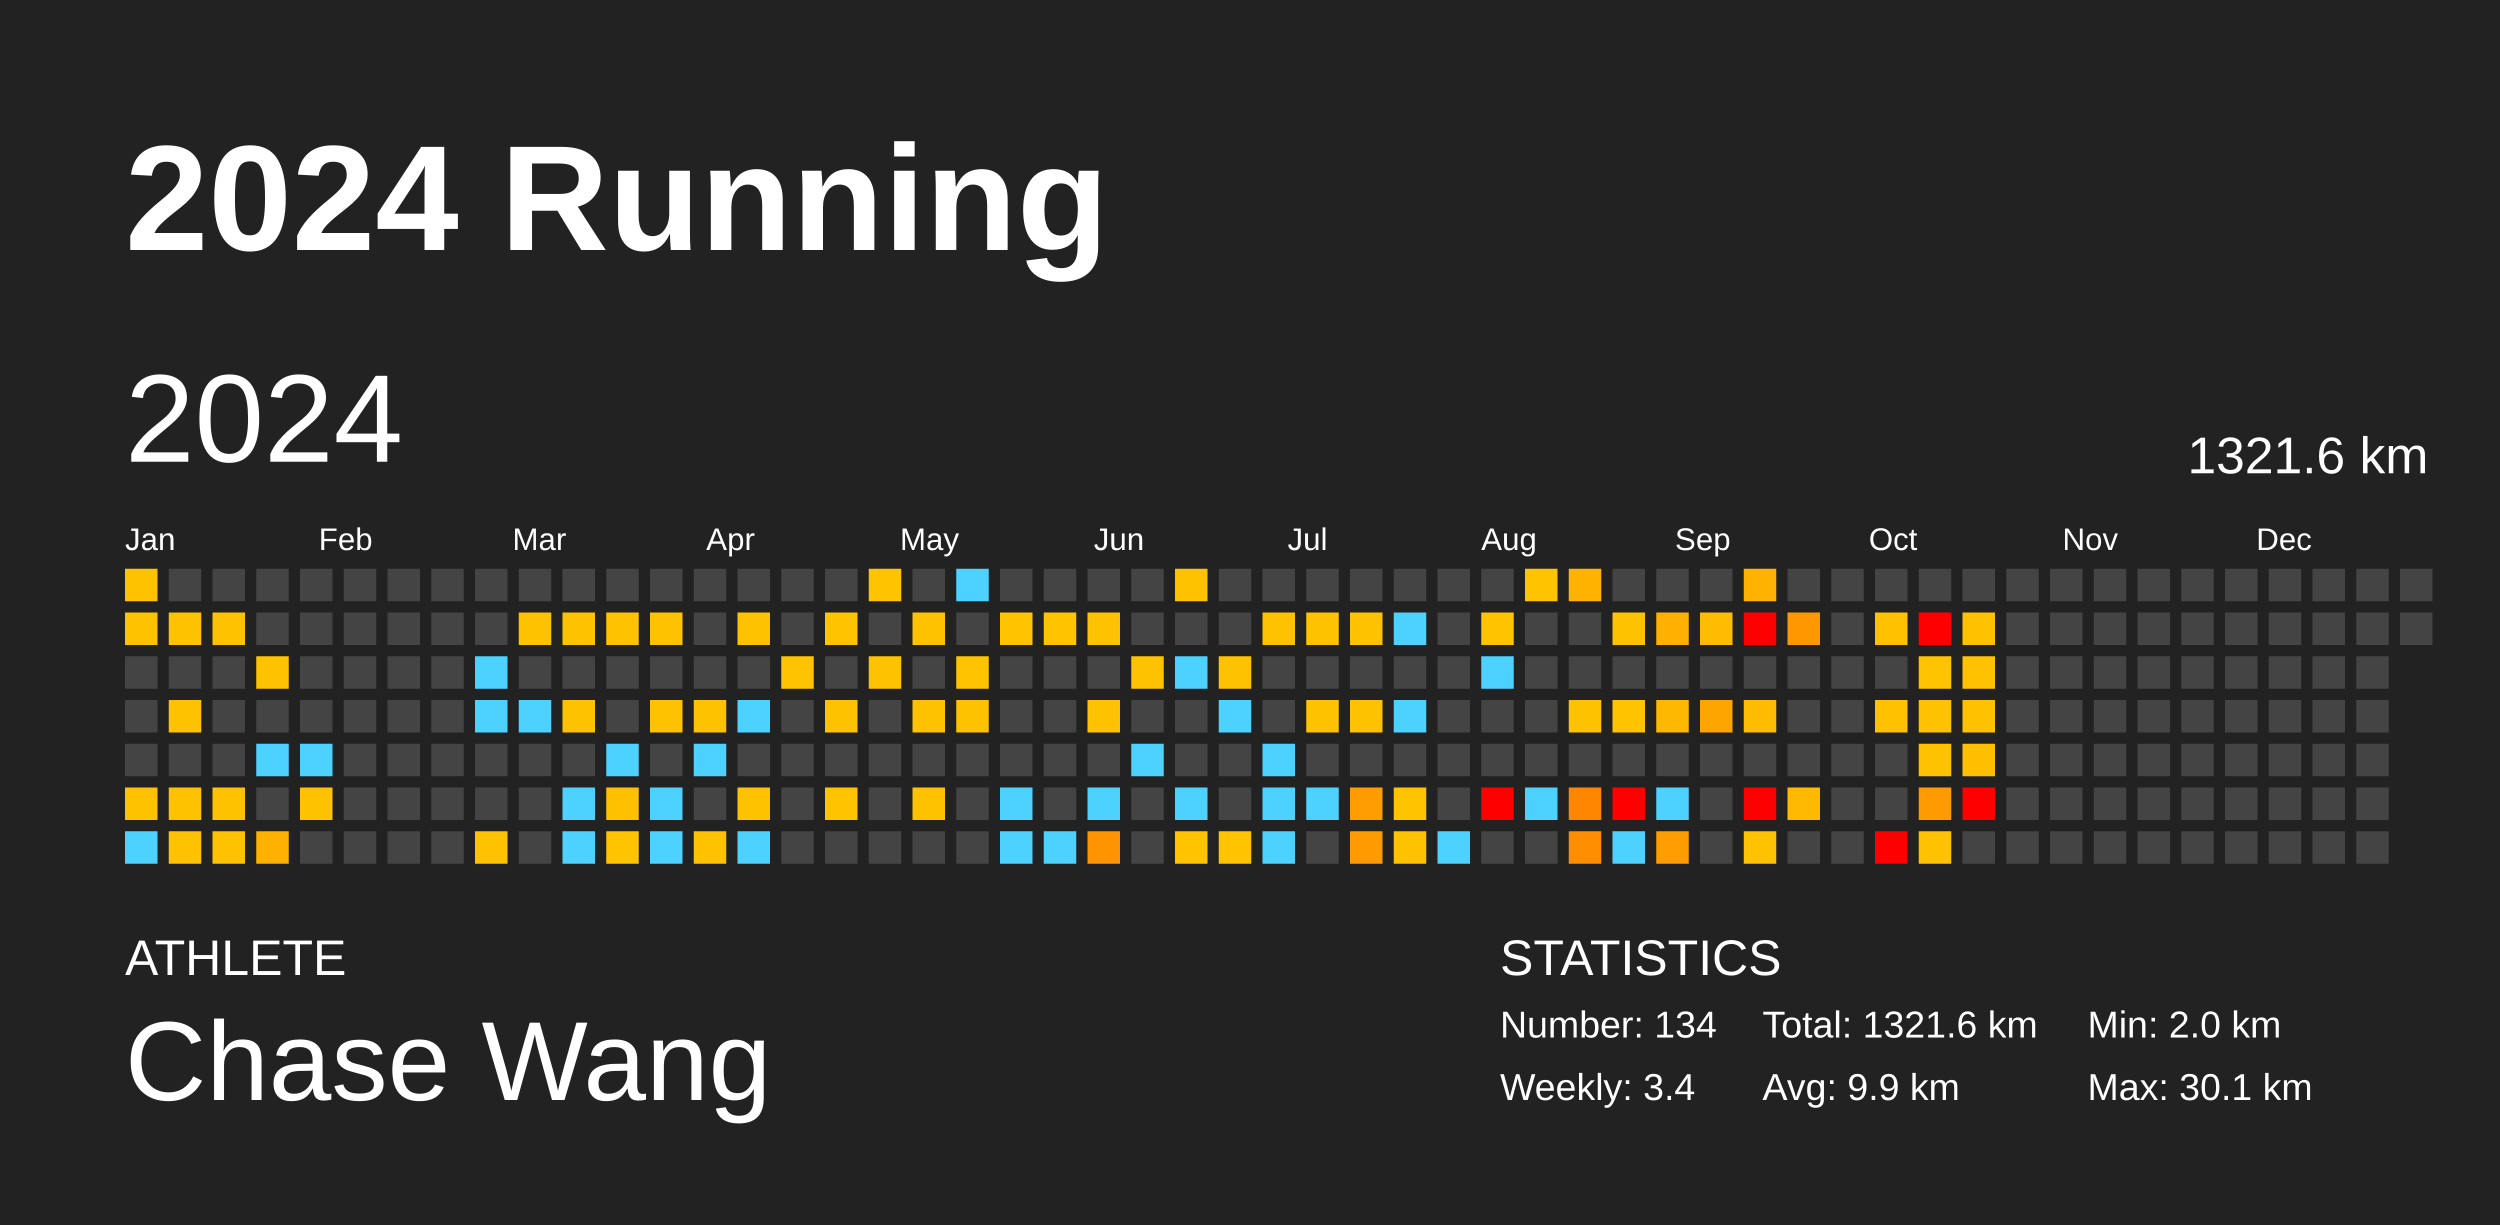
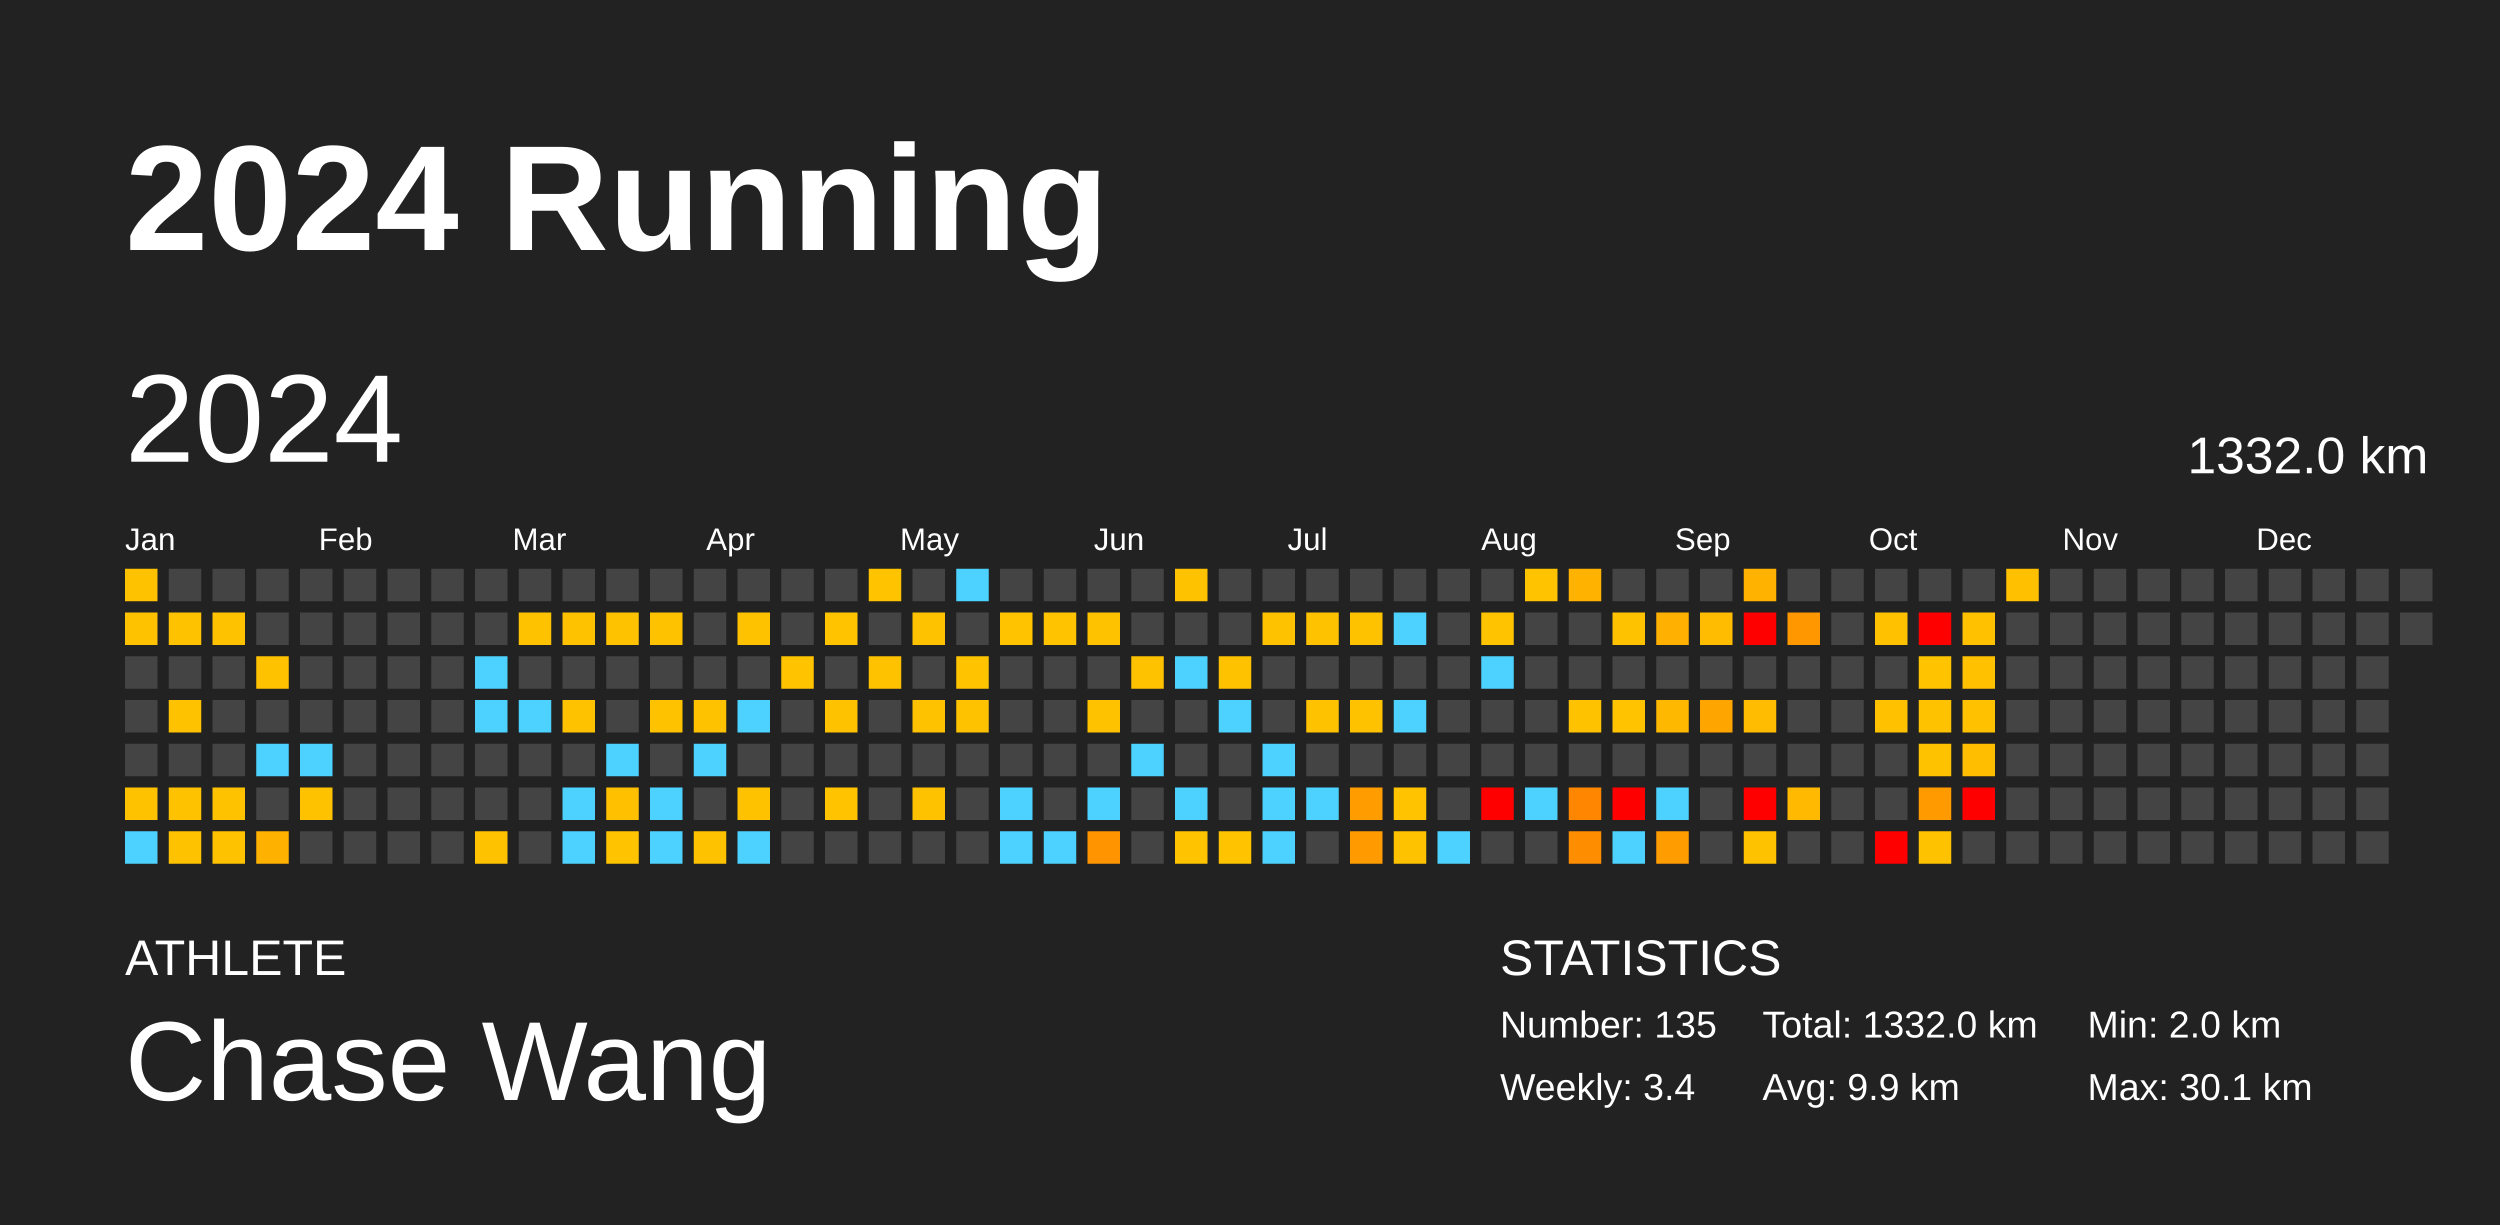
<svg xmlns="http://www.w3.org/2000/svg" baseProfile="full" height="98mm" version="1.1" viewBox="0,0,200,98" width="200mm">
  <defs />
  <rect fill="#222222" height="98" width="200" x="0" y="0" />
  <text fill="#FFFFFF" style="font-size:12px; font-family:Arial; font-weight:bold;" x="10" y="20">2024 Running</text>
  <text fill="#FFFFFF" style="font-size:4px; font-family:Arial" x="10" y="78">ATHLETE</text>
  <text fill="#FFFFFF" style="font-size:9px; font-family:Arial" x="10" y="88">Chase Wang</text>
  <text fill="#FFFFFF" style="font-size:4px; font-family:Arial" x="120" y="78">STATISTICS</text>
-   <text fill="#FFFFFF" style="font-size:3px; font-family:Arial" x="120" y="83">Number: 134</text>
+   <text fill="#FFFFFF" style="font-size:3px; font-family:Arial" x="120" y="83">Number: 135</text>
  <text fill="#FFFFFF" style="font-size:3px; font-family:Arial" x="120" y="88">Weekly: 3.4</text>
-   <text fill="#FFFFFF" style="font-size:3px; font-family:Arial" x="141" y="83">Total: 1321.6 km</text>
+   <text fill="#FFFFFF" style="font-size:3px; font-family:Arial" x="141" y="83">Total: 1332.0 km</text>
  <text fill="#FFFFFF" style="font-size:3px; font-family:Arial" x="141" y="88">Avg: 9.9 km</text>
  <text fill="#FFFFFF" style="font-size:3px; font-family:Arial" x="167" y="83">Min: 2.0 km</text>
  <text fill="#FFFFFF" style="font-size:3px; font-family:Arial" x="167" y="88">Max: 30.1 km</text>
  <text dominant-baseline="hanging" fill="#FFFFFF" style="font-size:10.0px; font-family:Arial;" x="10" y="30">2024</text>
-   <text dominant-baseline="hanging" fill="#FFFFFF" style="font-size:4.125px; font-family:Arial;" x="175" y="35">1321.6 km</text>
+   <text dominant-baseline="hanging" fill="#FFFFFF" style="font-size:4.125px; font-family:Arial;" x="175" y="35">1332.0 km</text>
  <text fill="#FFFFFF" style="font-size:2.5px; font-family:Arial" x="10.0" y="44">Jan</text>
  <text fill="#FFFFFF" style="font-size:2.5px; font-family:Arial" x="25.5" y="44">Feb</text>
  <text fill="#FFFFFF" style="font-size:2.5px; font-family:Arial" x="41.0" y="44">Mar</text>
  <text fill="#FFFFFF" style="font-size:2.5px; font-family:Arial" x="56.5" y="44">Apr</text>
  <text fill="#FFFFFF" style="font-size:2.5px; font-family:Arial" x="72.0" y="44">May</text>
  <text fill="#FFFFFF" style="font-size:2.5px; font-family:Arial" x="87.5" y="44">Jun</text>
  <text fill="#FFFFFF" style="font-size:2.5px; font-family:Arial" x="103.0" y="44">Jul</text>
  <text fill="#FFFFFF" style="font-size:2.5px; font-family:Arial" x="118.5" y="44">Aug</text>
  <text fill="#FFFFFF" style="font-size:2.5px; font-family:Arial" x="134.0" y="44">Sep</text>
  <text fill="#FFFFFF" style="font-size:2.5px; font-family:Arial" x="149.5" y="44">Oct</text>
  <text fill="#FFFFFF" style="font-size:2.5px; font-family:Arial" x="165.0" y="44">Nov</text>
  <text fill="#FFFFFF" style="font-size:2.5px; font-family:Arial" x="180.5" y="44">Dec</text>
  <rect fill="#ffc200" height="2.6" width="2.6" x="10.0" y="45.5" />
  <rect fill="#ffc200" height="2.6" width="2.6" x="10.0" y="49.0" />
  <rect fill="#444444" height="2.6" width="2.6" x="10.0" y="52.5" />
  <rect fill="#444444" height="2.6" width="2.6" x="10.0" y="56.0" />
  <rect fill="#444444" height="2.6" width="2.6" x="10.0" y="59.5" />
  <rect fill="#ffc200" height="2.6" width="2.6" x="10.0" y="63.0" />
  <rect fill="#4dd2ff" height="2.6" width="2.6" x="10.0" y="66.5" />
  <rect fill="#444444" height="2.6" width="2.6" x="13.5" y="45.5" />
  <rect fill="#ffc200" height="2.6" width="2.6" x="13.5" y="49.0" />
  <rect fill="#444444" height="2.6" width="2.6" x="13.5" y="52.5" />
  <rect fill="#ffc200" height="2.6" width="2.6" x="13.5" y="56.0" />
  <rect fill="#444444" height="2.6" width="2.6" x="13.5" y="59.5" />
  <rect fill="#ffc200" height="2.6" width="2.6" x="13.5" y="63.0" />
  <rect fill="#ffc200" height="2.6" width="2.6" x="13.5" y="66.5" />
  <rect fill="#444444" height="2.6" width="2.6" x="17.0" y="45.5" />
  <rect fill="#ffc200" height="2.6" width="2.6" x="17.0" y="49.0" />
  <rect fill="#444444" height="2.6" width="2.6" x="17.0" y="52.5" />
  <rect fill="#444444" height="2.6" width="2.6" x="17.0" y="56.0" />
  <rect fill="#444444" height="2.6" width="2.6" x="17.0" y="59.5" />
  <rect fill="#ffc200" height="2.6" width="2.6" x="17.0" y="63.0" />
  <rect fill="#ffc200" height="2.6" width="2.6" x="17.0" y="66.5" />
  <rect fill="#444444" height="2.6" width="2.6" x="20.5" y="45.5" />
  <rect fill="#444444" height="2.6" width="2.6" x="20.5" y="49.0" />
  <rect fill="#ffc200" height="2.6" width="2.6" x="20.5" y="52.5" />
  <rect fill="#444444" height="2.6" width="2.6" x="20.5" y="56.0" />
  <rect fill="#4dd2ff" height="2.6" width="2.6" x="20.5" y="59.5" />
  <rect fill="#444444" height="2.6" width="2.6" x="20.5" y="63.0" />
  <rect fill="#ffb100" height="2.6" width="2.6" x="20.5" y="66.5" />
  <rect fill="#444444" height="2.6" width="2.6" x="24.0" y="45.5" />
  <rect fill="#444444" height="2.6" width="2.6" x="24.0" y="49.0" />
  <rect fill="#444444" height="2.6" width="2.6" x="24.0" y="52.5" />
  <rect fill="#444444" height="2.6" width="2.6" x="24.0" y="56.0" />
  <rect fill="#4dd2ff" height="2.6" width="2.6" x="24.0" y="59.5" />
  <rect fill="#ffc200" height="2.6" width="2.6" x="24.0" y="63.0" />
  <rect fill="#444444" height="2.6" width="2.6" x="24.0" y="66.5" />
  <rect fill="#444444" height="2.6" width="2.6" x="27.5" y="45.5" />
  <rect fill="#444444" height="2.6" width="2.6" x="27.5" y="49.0" />
  <rect fill="#444444" height="2.6" width="2.6" x="27.5" y="52.5" />
  <rect fill="#444444" height="2.6" width="2.6" x="27.5" y="56.0" />
  <rect fill="#444444" height="2.6" width="2.6" x="27.5" y="59.5" />
  <rect fill="#444444" height="2.6" width="2.6" x="27.5" y="63.0" />
  <rect fill="#444444" height="2.6" width="2.6" x="27.5" y="66.5" />
  <rect fill="#444444" height="2.6" width="2.6" x="31.0" y="45.5" />
  <rect fill="#444444" height="2.6" width="2.6" x="31.0" y="49.0" />
  <rect fill="#444444" height="2.6" width="2.6" x="31.0" y="52.5" />
  <rect fill="#444444" height="2.6" width="2.6" x="31.0" y="56.0" />
  <rect fill="#444444" height="2.6" width="2.6" x="31.0" y="59.5" />
  <rect fill="#444444" height="2.6" width="2.6" x="31.0" y="63.0" />
  <rect fill="#444444" height="2.6" width="2.6" x="31.0" y="66.5" />
  <rect fill="#444444" height="2.6" width="2.6" x="34.5" y="45.5" />
  <rect fill="#444444" height="2.6" width="2.6" x="34.5" y="49.0" />
  <rect fill="#444444" height="2.6" width="2.6" x="34.5" y="52.5" />
  <rect fill="#444444" height="2.6" width="2.6" x="34.5" y="56.0" />
  <rect fill="#444444" height="2.6" width="2.6" x="34.5" y="59.5" />
  <rect fill="#444444" height="2.6" width="2.6" x="34.5" y="63.0" />
  <rect fill="#444444" height="2.6" width="2.6" x="34.5" y="66.5" />
  <rect fill="#444444" height="2.6" width="2.6" x="38.0" y="45.5" />
  <rect fill="#444444" height="2.6" width="2.6" x="38.0" y="49.0" />
  <rect fill="#4dd2ff" height="2.6" width="2.6" x="38.0" y="52.5" />
  <rect fill="#4dd2ff" height="2.6" width="2.6" x="38.0" y="56.0" />
  <rect fill="#444444" height="2.6" width="2.6" x="38.0" y="59.5" />
  <rect fill="#444444" height="2.6" width="2.6" x="38.0" y="63.0" />
  <rect fill="#ffc200" height="2.6" width="2.6" x="38.0" y="66.5" />
  <rect fill="#444444" height="2.6" width="2.6" x="41.5" y="45.5" />
  <rect fill="#ffc200" height="2.6" width="2.6" x="41.5" y="49.0" />
  <rect fill="#444444" height="2.6" width="2.6" x="41.5" y="52.5" />
  <rect fill="#4dd2ff" height="2.6" width="2.6" x="41.5" y="56.0" />
  <rect fill="#444444" height="2.6" width="2.6" x="41.5" y="59.5" />
  <rect fill="#444444" height="2.6" width="2.6" x="41.5" y="63.0" />
  <rect fill="#444444" height="2.6" width="2.6" x="41.5" y="66.5" />
  <rect fill="#444444" height="2.6" width="2.6" x="45.0" y="45.5" />
  <rect fill="#ffc200" height="2.6" width="2.6" x="45.0" y="49.0" />
  <rect fill="#444444" height="2.6" width="2.6" x="45.0" y="52.5" />
  <rect fill="#ffc200" height="2.6" width="2.6" x="45.0" y="56.0" />
  <rect fill="#444444" height="2.6" width="2.6" x="45.0" y="59.5" />
  <rect fill="#4dd2ff" height="2.6" width="2.6" x="45.0" y="63.0" />
  <rect fill="#4dd2ff" height="2.6" width="2.6" x="45.0" y="66.5" />
  <rect fill="#444444" height="2.6" width="2.6" x="48.5" y="45.5" />
  <rect fill="#ffc200" height="2.6" width="2.6" x="48.5" y="49.0" />
  <rect fill="#444444" height="2.6" width="2.6" x="48.5" y="52.5" />
  <rect fill="#444444" height="2.6" width="2.6" x="48.5" y="56.0" />
  <rect fill="#4dd2ff" height="2.6" width="2.6" x="48.5" y="59.5" />
  <rect fill="#ffc000" height="2.6" width="2.6" x="48.5" y="63.0" />
  <rect fill="#ffc300" height="2.6" width="2.6" x="48.5" y="66.5" />
  <rect fill="#444444" height="2.6" width="2.6" x="52.0" y="45.5" />
  <rect fill="#ffc200" height="2.6" width="2.6" x="52.0" y="49.0" />
  <rect fill="#444444" height="2.6" width="2.6" x="52.0" y="52.5" />
  <rect fill="#ffc200" height="2.6" width="2.6" x="52.0" y="56.0" />
  <rect fill="#444444" height="2.6" width="2.6" x="52.0" y="59.5" />
  <rect fill="#4dd2ff" height="2.6" width="2.6" x="52.0" y="63.0" />
  <rect fill="#4dd2ff" height="2.6" width="2.6" x="52.0" y="66.5" />
  <rect fill="#444444" height="2.6" width="2.6" x="55.5" y="45.5" />
  <rect fill="#444444" height="2.6" width="2.6" x="55.5" y="49.0" />
  <rect fill="#444444" height="2.6" width="2.6" x="55.5" y="52.5" />
  <rect fill="#ffc200" height="2.6" width="2.6" x="55.5" y="56.0" />
  <rect fill="#4dd2ff" height="2.6" width="2.6" x="55.5" y="59.5" />
  <rect fill="#444444" height="2.6" width="2.6" x="55.5" y="63.0" />
  <rect fill="#ffc200" height="2.6" width="2.6" x="55.5" y="66.5" />
  <rect fill="#444444" height="2.6" width="2.6" x="59.0" y="45.5" />
  <rect fill="#ffc200" height="2.6" width="2.6" x="59.0" y="49.0" />
  <rect fill="#444444" height="2.6" width="2.6" x="59.0" y="52.5" />
  <rect fill="#4dd2ff" height="2.6" width="2.6" x="59.0" y="56.0" />
  <rect fill="#444444" height="2.6" width="2.6" x="59.0" y="59.5" />
  <rect fill="#ffc200" height="2.6" width="2.6" x="59.0" y="63.0" />
  <rect fill="#4dd2ff" height="2.6" width="2.6" x="59.0" y="66.5" />
  <rect fill="#444444" height="2.6" width="2.6" x="62.5" y="45.5" />
  <rect fill="#444444" height="2.6" width="2.6" x="62.5" y="49.0" />
  <rect fill="#ffc300" height="2.6" width="2.6" x="62.5" y="52.5" />
  <rect fill="#444444" height="2.6" width="2.6" x="62.5" y="56.0" />
  <rect fill="#444444" height="2.6" width="2.6" x="62.5" y="59.5" />
  <rect fill="#444444" height="2.6" width="2.6" x="62.5" y="63.0" />
  <rect fill="#444444" height="2.6" width="2.6" x="62.5" y="66.5" />
  <rect fill="#444444" height="2.6" width="2.6" x="66.0" y="45.5" />
  <rect fill="#ffc300" height="2.6" width="2.6" x="66.0" y="49.0" />
  <rect fill="#444444" height="2.6" width="2.6" x="66.0" y="52.5" />
  <rect fill="#ffc200" height="2.6" width="2.6" x="66.0" y="56.0" />
  <rect fill="#444444" height="2.6" width="2.6" x="66.0" y="59.5" />
  <rect fill="#ffc300" height="2.6" width="2.6" x="66.0" y="63.0" />
  <rect fill="#444444" height="2.6" width="2.6" x="66.0" y="66.5" />
  <rect fill="#ffc300" height="2.6" width="2.6" x="69.5" y="45.5" />
  <rect fill="#444444" height="2.6" width="2.6" x="69.5" y="49.0" />
  <rect fill="#ffc200" height="2.6" width="2.6" x="69.5" y="52.5" />
  <rect fill="#444444" height="2.6" width="2.6" x="69.5" y="56.0" />
  <rect fill="#444444" height="2.6" width="2.6" x="69.5" y="59.5" />
  <rect fill="#444444" height="2.6" width="2.6" x="69.5" y="63.0" />
  <rect fill="#444444" height="2.6" width="2.6" x="69.5" y="66.5" />
  <rect fill="#444444" height="2.6" width="2.6" x="73.0" y="45.5" />
  <rect fill="#ffc200" height="2.6" width="2.6" x="73.0" y="49.0" />
  <rect fill="#444444" height="2.6" width="2.6" x="73.0" y="52.5" />
  <rect fill="#ffc200" height="2.6" width="2.6" x="73.0" y="56.0" />
  <rect fill="#444444" height="2.6" width="2.6" x="73.0" y="59.5" />
  <rect fill="#ffc200" height="2.6" width="2.6" x="73.0" y="63.0" />
  <rect fill="#444444" height="2.6" width="2.6" x="73.0" y="66.5" />
  <rect fill="#4dd2ff" height="2.6" width="2.6" x="76.5" y="45.5" />
  <rect fill="#444444" height="2.6" width="2.6" x="76.5" y="49.0" />
  <rect fill="#ffc300" height="2.6" width="2.6" x="76.5" y="52.5" />
  <rect fill="#ffc200" height="2.6" width="2.6" x="76.5" y="56.0" />
  <rect fill="#444444" height="2.6" width="2.6" x="76.5" y="59.5" />
  <rect fill="#444444" height="2.6" width="2.6" x="76.5" y="63.0" />
  <rect fill="#444444" height="2.6" width="2.6" x="76.5" y="66.5" />
  <rect fill="#444444" height="2.6" width="2.6" x="80.0" y="45.5" />
  <rect fill="#ffc300" height="2.6" width="2.6" x="80.0" y="49.0" />
  <rect fill="#444444" height="2.6" width="2.6" x="80.0" y="52.5" />
  <rect fill="#444444" height="2.6" width="2.6" x="80.0" y="56.0" />
  <rect fill="#444444" height="2.6" width="2.6" x="80.0" y="59.5" />
  <rect fill="#4dd2ff" height="2.6" width="2.6" x="80.0" y="63.0" />
  <rect fill="#4dd2ff" height="2.6" width="2.6" x="80.0" y="66.5" />
  <rect fill="#444444" height="2.6" width="2.6" x="83.5" y="45.5" />
  <rect fill="#ffc300" height="2.6" width="2.6" x="83.5" y="49.0" />
  <rect fill="#444444" height="2.6" width="2.6" x="83.5" y="52.5" />
  <rect fill="#444444" height="2.6" width="2.6" x="83.5" y="56.0" />
  <rect fill="#444444" height="2.6" width="2.6" x="83.5" y="59.5" />
  <rect fill="#444444" height="2.6" width="2.6" x="83.5" y="63.0" />
  <rect fill="#4dd2ff" height="2.6" width="2.6" x="83.5" y="66.5" />
  <rect fill="#444444" height="2.6" width="2.6" x="87.0" y="45.5" />
  <rect fill="#ffc200" height="2.6" width="2.6" x="87.0" y="49.0" />
  <rect fill="#444444" height="2.6" width="2.6" x="87.0" y="52.5" />
  <rect fill="#ffc200" height="2.6" width="2.6" x="87.0" y="56.0" />
  <rect fill="#444444" height="2.6" width="2.6" x="87.0" y="59.5" />
  <rect fill="#4dd2ff" height="2.6" width="2.6" x="87.0" y="63.0" />
  <rect fill="#ff9400" height="2.6" width="2.6" x="87.0" y="66.5" />
  <rect fill="#444444" height="2.6" width="2.6" x="90.5" y="45.5" />
  <rect fill="#444444" height="2.6" width="2.6" x="90.5" y="49.0" />
  <rect fill="#ffc200" height="2.6" width="2.6" x="90.5" y="52.5" />
  <rect fill="#444444" height="2.6" width="2.6" x="90.5" y="56.0" />
  <rect fill="#4dd2ff" height="2.6" width="2.6" x="90.5" y="59.5" />
  <rect fill="#444444" height="2.6" width="2.6" x="90.5" y="63.0" />
  <rect fill="#444444" height="2.6" width="2.6" x="90.5" y="66.5" />
  <rect fill="#ffc200" height="2.6" width="2.6" x="94.0" y="45.5" />
  <rect fill="#444444" height="2.6" width="2.6" x="94.0" y="49.0" />
  <rect fill="#4dd2ff" height="2.6" width="2.6" x="94.0" y="52.5" />
  <rect fill="#444444" height="2.6" width="2.6" x="94.0" y="56.0" />
  <rect fill="#444444" height="2.6" width="2.6" x="94.0" y="59.5" />
  <rect fill="#4dd2ff" height="2.6" width="2.6" x="94.0" y="63.0" />
  <rect fill="#ffc300" height="2.6" width="2.6" x="94.0" y="66.5" />
  <rect fill="#444444" height="2.6" width="2.6" x="97.5" y="45.5" />
  <rect fill="#444444" height="2.6" width="2.6" x="97.5" y="49.0" />
  <rect fill="#ffc200" height="2.6" width="2.6" x="97.5" y="52.5" />
  <rect fill="#4dd2ff" height="2.6" width="2.6" x="97.5" y="56.0" />
  <rect fill="#444444" height="2.6" width="2.6" x="97.5" y="59.5" />
  <rect fill="#444444" height="2.6" width="2.6" x="97.5" y="63.0" />
  <rect fill="#ffc300" height="2.6" width="2.6" x="97.5" y="66.5" />
  <rect fill="#444444" height="2.6" width="2.6" x="101.0" y="45.5" />
  <rect fill="#ffc200" height="2.6" width="2.6" x="101.0" y="49.0" />
  <rect fill="#444444" height="2.6" width="2.6" x="101.0" y="52.5" />
  <rect fill="#444444" height="2.6" width="2.6" x="101.0" y="56.0" />
  <rect fill="#4dd2ff" height="2.6" width="2.6" x="101.0" y="59.5" />
  <rect fill="#4dd2ff" height="2.6" width="2.6" x="101.0" y="63.0" />
  <rect fill="#4dd2ff" height="2.6" width="2.6" x="101.0" y="66.5" />
  <rect fill="#444444" height="2.6" width="2.6" x="104.5" y="45.5" />
  <rect fill="#ffc200" height="2.6" width="2.6" x="104.5" y="49.0" />
  <rect fill="#444444" height="2.6" width="2.6" x="104.5" y="52.5" />
  <rect fill="#ffc200" height="2.6" width="2.6" x="104.5" y="56.0" />
  <rect fill="#444444" height="2.6" width="2.6" x="104.5" y="59.5" />
  <rect fill="#4dd2ff" height="2.6" width="2.6" x="104.5" y="63.0" />
  <rect fill="#444444" height="2.6" width="2.6" x="104.5" y="66.5" />
  <rect fill="#444444" height="2.6" width="2.6" x="108.0" y="45.5" />
  <rect fill="#ffc200" height="2.6" width="2.6" x="108.0" y="49.0" />
  <rect fill="#444444" height="2.6" width="2.6" x="108.0" y="52.5" />
  <rect fill="#ffc200" height="2.6" width="2.6" x="108.0" y="56.0" />
  <rect fill="#444444" height="2.6" width="2.6" x="108.0" y="59.5" />
  <rect fill="#ff9c00" height="2.6" width="2.6" x="108.0" y="63.0" />
  <rect fill="#ff9b00" height="2.6" width="2.6" x="108.0" y="66.5" />
  <rect fill="#444444" height="2.6" width="2.6" x="111.5" y="45.5" />
  <rect fill="#4dd2ff" height="2.6" width="2.6" x="111.5" y="49.0" />
  <rect fill="#444444" height="2.6" width="2.6" x="111.5" y="52.5" />
  <rect fill="#4dd2ff" height="2.6" width="2.6" x="111.5" y="56.0" />
  <rect fill="#444444" height="2.6" width="2.6" x="111.5" y="59.5" />
  <rect fill="#ffc300" height="2.6" width="2.6" x="111.5" y="63.0" />
  <rect fill="#ffc200" height="2.6" width="2.6" x="111.5" y="66.5" />
  <rect fill="#444444" height="2.6" width="2.6" x="115.0" y="45.5" />
  <rect fill="#444444" height="2.6" width="2.6" x="115.0" y="49.0" />
  <rect fill="#444444" height="2.6" width="2.6" x="115.0" y="52.5" />
  <rect fill="#444444" height="2.6" width="2.6" x="115.0" y="56.0" />
  <rect fill="#444444" height="2.6" width="2.6" x="115.0" y="59.5" />
  <rect fill="#444444" height="2.6" width="2.6" x="115.0" y="63.0" />
  <rect fill="#4dd2ff" height="2.6" width="2.6" x="115.0" y="66.5" />
  <rect fill="#444444" height="2.6" width="2.6" x="118.5" y="45.5" />
  <rect fill="#ffc300" height="2.6" width="2.6" x="118.5" y="49.0" />
  <rect fill="#4dd2ff" height="2.6" width="2.6" x="118.5" y="52.5" />
  <rect fill="#444444" height="2.6" width="2.6" x="118.5" y="56.0" />
  <rect fill="#444444" height="2.6" width="2.6" x="118.5" y="59.5" />
  <rect fill="red" height="2.6" width="2.6" x="118.5" y="63.0" />
  <rect fill="#444444" height="2.6" width="2.6" x="118.5" y="66.5" />
  <rect fill="#ffc300" height="2.6" width="2.6" x="122.0" y="45.5" />
  <rect fill="#444444" height="2.6" width="2.6" x="122.0" y="49.0" />
  <rect fill="#444444" height="2.6" width="2.6" x="122.0" y="52.5" />
  <rect fill="#444444" height="2.6" width="2.6" x="122.0" y="56.0" />
  <rect fill="#444444" height="2.6" width="2.6" x="122.0" y="59.5" />
  <rect fill="#4dd2ff" height="2.6" width="2.6" x="122.0" y="63.0" />
  <rect fill="#444444" height="2.6" width="2.6" x="122.0" y="66.5" />
  <rect fill="#ffb300" height="2.6" width="2.6" x="125.5" y="45.5" />
  <rect fill="#444444" height="2.6" width="2.6" x="125.5" y="49.0" />
  <rect fill="#444444" height="2.6" width="2.6" x="125.5" y="52.5" />
  <rect fill="#ffc200" height="2.6" width="2.6" x="125.5" y="56.0" />
  <rect fill="#444444" height="2.6" width="2.6" x="125.5" y="59.5" />
  <rect fill="#ff8600" height="2.6" width="2.6" x="125.5" y="63.0" />
  <rect fill="#ff8d00" height="2.6" width="2.6" x="125.5" y="66.5" />
  <rect fill="#444444" height="2.6" width="2.6" x="129.0" y="45.5" />
  <rect fill="#ffc200" height="2.6" width="2.6" x="129.0" y="49.0" />
  <rect fill="#444444" height="2.6" width="2.6" x="129.0" y="52.5" />
  <rect fill="#ffc300" height="2.6" width="2.6" x="129.0" y="56.0" />
  <rect fill="#444444" height="2.6" width="2.6" x="129.0" y="59.5" />
  <rect fill="red" height="2.6" width="2.6" x="129.0" y="63.0" />
  <rect fill="#4dd2ff" height="2.6" width="2.6" x="129.0" y="66.5" />
  <rect fill="#444444" height="2.6" width="2.6" x="132.5" y="45.5" />
  <rect fill="#ffb000" height="2.6" width="2.6" x="132.5" y="49.0" />
  <rect fill="#444444" height="2.6" width="2.6" x="132.5" y="52.5" />
  <rect fill="#ffb800" height="2.6" width="2.6" x="132.5" y="56.0" />
  <rect fill="#444444" height="2.6" width="2.6" x="132.5" y="59.5" />
  <rect fill="#4dd2ff" height="2.6" width="2.6" x="132.5" y="63.0" />
  <rect fill="#ff9c00" height="2.6" width="2.6" x="132.5" y="66.5" />
  <rect fill="#444444" height="2.6" width="2.6" x="136.0" y="45.5" />
  <rect fill="#ffbc00" height="2.6" width="2.6" x="136.0" y="49.0" />
  <rect fill="#444444" height="2.6" width="2.6" x="136.0" y="52.5" />
  <rect fill="#ffa500" height="2.6" width="2.6" x="136.0" y="56.0" />
  <rect fill="#444444" height="2.6" width="2.6" x="136.0" y="59.5" />
  <rect fill="#444444" height="2.6" width="2.6" x="136.0" y="63.0" />
  <rect fill="#444444" height="2.6" width="2.6" x="136.0" y="66.5" />
  <rect fill="#ffb300" height="2.6" width="2.6" x="139.5" y="45.5" />
  <rect fill="red" height="2.6" width="2.6" x="139.5" y="49.0" />
  <rect fill="#444444" height="2.6" width="2.6" x="139.5" y="52.5" />
  <rect fill="#ffbc00" height="2.6" width="2.6" x="139.5" y="56.0" />
  <rect fill="#444444" height="2.6" width="2.6" x="139.5" y="59.5" />
  <rect fill="red" height="2.6" width="2.6" x="139.5" y="63.0" />
  <rect fill="#ffc200" height="2.6" width="2.6" x="139.5" y="66.5" />
  <rect fill="#444444" height="2.6" width="2.6" x="143.0" y="45.5" />
  <rect fill="#ff9800" height="2.6" width="2.6" x="143.0" y="49.0" />
  <rect fill="#444444" height="2.6" width="2.6" x="143.0" y="52.5" />
  <rect fill="#444444" height="2.6" width="2.6" x="143.0" y="56.0" />
  <rect fill="#444444" height="2.6" width="2.6" x="143.0" y="59.5" />
  <rect fill="#ffb900" height="2.6" width="2.6" x="143.0" y="63.0" />
  <rect fill="#444444" height="2.6" width="2.6" x="143.0" y="66.5" />
  <rect fill="#444444" height="2.6" width="2.6" x="146.5" y="45.5" />
  <rect fill="#444444" height="2.6" width="2.6" x="146.5" y="49.0" />
  <rect fill="#444444" height="2.6" width="2.6" x="146.5" y="52.5" />
  <rect fill="#444444" height="2.6" width="2.6" x="146.5" y="56.0" />
  <rect fill="#444444" height="2.6" width="2.6" x="146.5" y="59.5" />
  <rect fill="#444444" height="2.6" width="2.6" x="146.5" y="63.0" />
  <rect fill="#444444" height="2.6" width="2.6" x="146.5" y="66.5" />
  <rect fill="#444444" height="2.6" width="2.6" x="150.0" y="45.5" />
  <rect fill="#ffc100" height="2.6" width="2.6" x="150.0" y="49.0" />
  <rect fill="#444444" height="2.6" width="2.6" x="150.0" y="52.5" />
  <rect fill="#ffc100" height="2.6" width="2.6" x="150.0" y="56.0" />
  <rect fill="#444444" height="2.6" width="2.6" x="150.0" y="59.5" />
  <rect fill="#444444" height="2.6" width="2.6" x="150.0" y="63.0" />
  <rect fill="red" height="2.6" width="2.6" x="150.0" y="66.5" />
  <rect fill="#444444" height="2.6" width="2.6" x="153.5" y="45.5" />
  <rect fill="red" height="2.6" width="2.6" x="153.5" y="49.0" />
  <rect fill="#ffc300" height="2.6" width="2.6" x="153.5" y="52.5" />
  <rect fill="#ffc200" height="2.6" width="2.6" x="153.5" y="56.0" />
  <rect fill="#ffc200" height="2.6" width="2.6" x="153.5" y="59.5" />
  <rect fill="#ff9b00" height="2.6" width="2.6" x="153.5" y="63.0" />
  <rect fill="#ffc200" height="2.6" width="2.6" x="153.5" y="66.5" />
  <rect fill="#444444" height="2.6" width="2.6" x="157.0" y="45.5" />
  <rect fill="#ffc100" height="2.6" width="2.6" x="157.0" y="49.0" />
  <rect fill="#ffc100" height="2.6" width="2.6" x="157.0" y="52.5" />
  <rect fill="#ffc100" height="2.6" width="2.6" x="157.0" y="56.0" />
  <rect fill="#ffbf00" height="2.6" width="2.6" x="157.0" y="59.5" />
  <rect fill="red" height="2.6" width="2.6" x="157.0" y="63.0" />
  <rect fill="#444444" height="2.6" width="2.6" x="157.0" y="66.5" />
-   <rect fill="#444444" height="2.6" width="2.6" x="160.5" y="45.5" />
+   <rect fill="#ffc000" height="2.6" width="2.6" x="160.5" y="45.5" />
  <rect fill="#444444" height="2.6" width="2.6" x="160.5" y="49.0" />
  <rect fill="#444444" height="2.6" width="2.6" x="160.5" y="52.5" />
  <rect fill="#444444" height="2.6" width="2.6" x="160.5" y="56.0" />
  <rect fill="#444444" height="2.6" width="2.6" x="160.5" y="59.5" />
  <rect fill="#444444" height="2.6" width="2.6" x="160.5" y="63.0" />
  <rect fill="#444444" height="2.6" width="2.6" x="160.5" y="66.5" />
  <rect fill="#444444" height="2.6" width="2.6" x="164.0" y="45.5" />
  <rect fill="#444444" height="2.6" width="2.6" x="164.0" y="49.0" />
  <rect fill="#444444" height="2.6" width="2.6" x="164.0" y="52.5" />
  <rect fill="#444444" height="2.6" width="2.6" x="164.0" y="56.0" />
  <rect fill="#444444" height="2.6" width="2.6" x="164.0" y="59.5" />
  <rect fill="#444444" height="2.6" width="2.6" x="164.0" y="63.0" />
  <rect fill="#444444" height="2.6" width="2.6" x="164.0" y="66.5" />
  <rect fill="#444444" height="2.6" width="2.6" x="167.5" y="45.5" />
  <rect fill="#444444" height="2.6" width="2.6" x="167.5" y="49.0" />
  <rect fill="#444444" height="2.6" width="2.6" x="167.5" y="52.5" />
  <rect fill="#444444" height="2.6" width="2.6" x="167.5" y="56.0" />
  <rect fill="#444444" height="2.6" width="2.6" x="167.5" y="59.5" />
  <rect fill="#444444" height="2.6" width="2.6" x="167.5" y="63.0" />
  <rect fill="#444444" height="2.6" width="2.6" x="167.5" y="66.5" />
  <rect fill="#444444" height="2.6" width="2.6" x="171.0" y="45.5" />
  <rect fill="#444444" height="2.6" width="2.6" x="171.0" y="49.0" />
  <rect fill="#444444" height="2.6" width="2.6" x="171.0" y="52.5" />
  <rect fill="#444444" height="2.6" width="2.6" x="171.0" y="56.0" />
  <rect fill="#444444" height="2.6" width="2.6" x="171.0" y="59.5" />
  <rect fill="#444444" height="2.6" width="2.6" x="171.0" y="63.0" />
  <rect fill="#444444" height="2.6" width="2.6" x="171.0" y="66.5" />
  <rect fill="#444444" height="2.6" width="2.6" x="174.5" y="45.5" />
  <rect fill="#444444" height="2.6" width="2.6" x="174.5" y="49.0" />
  <rect fill="#444444" height="2.6" width="2.6" x="174.5" y="52.5" />
  <rect fill="#444444" height="2.6" width="2.6" x="174.5" y="56.0" />
  <rect fill="#444444" height="2.6" width="2.6" x="174.5" y="59.5" />
  <rect fill="#444444" height="2.6" width="2.6" x="174.5" y="63.0" />
  <rect fill="#444444" height="2.6" width="2.6" x="174.5" y="66.5" />
  <rect fill="#444444" height="2.6" width="2.6" x="178.0" y="45.5" />
  <rect fill="#444444" height="2.6" width="2.6" x="178.0" y="49.0" />
  <rect fill="#444444" height="2.6" width="2.6" x="178.0" y="52.5" />
  <rect fill="#444444" height="2.6" width="2.6" x="178.0" y="56.0" />
  <rect fill="#444444" height="2.6" width="2.6" x="178.0" y="59.5" />
  <rect fill="#444444" height="2.6" width="2.6" x="178.0" y="63.0" />
  <rect fill="#444444" height="2.6" width="2.6" x="178.0" y="66.5" />
  <rect fill="#444444" height="2.6" width="2.6" x="181.5" y="45.5" />
  <rect fill="#444444" height="2.6" width="2.6" x="181.5" y="49.0" />
  <rect fill="#444444" height="2.6" width="2.6" x="181.5" y="52.5" />
  <rect fill="#444444" height="2.6" width="2.6" x="181.5" y="56.0" />
  <rect fill="#444444" height="2.6" width="2.6" x="181.5" y="59.5" />
  <rect fill="#444444" height="2.6" width="2.6" x="181.5" y="63.0" />
  <rect fill="#444444" height="2.6" width="2.6" x="181.5" y="66.5" />
  <rect fill="#444444" height="2.6" width="2.6" x="185.0" y="45.5" />
  <rect fill="#444444" height="2.6" width="2.6" x="185.0" y="49.0" />
  <rect fill="#444444" height="2.6" width="2.6" x="185.0" y="52.5" />
  <rect fill="#444444" height="2.6" width="2.6" x="185.0" y="56.0" />
  <rect fill="#444444" height="2.6" width="2.6" x="185.0" y="59.5" />
  <rect fill="#444444" height="2.6" width="2.6" x="185.0" y="63.0" />
  <rect fill="#444444" height="2.6" width="2.6" x="185.0" y="66.5" />
  <rect fill="#444444" height="2.6" width="2.6" x="188.5" y="45.5" />
  <rect fill="#444444" height="2.6" width="2.6" x="188.5" y="49.0" />
  <rect fill="#444444" height="2.6" width="2.6" x="188.5" y="52.5" />
  <rect fill="#444444" height="2.6" width="2.6" x="188.5" y="56.0" />
  <rect fill="#444444" height="2.6" width="2.6" x="188.5" y="59.5" />
  <rect fill="#444444" height="2.6" width="2.6" x="188.5" y="63.0" />
  <rect fill="#444444" height="2.6" width="2.6" x="188.5" y="66.5" />
  <rect fill="#444444" height="2.6" width="2.6" x="192.0" y="45.5" />
  <rect fill="#444444" height="2.6" width="2.6" x="192.0" y="49.0" />
</svg>
